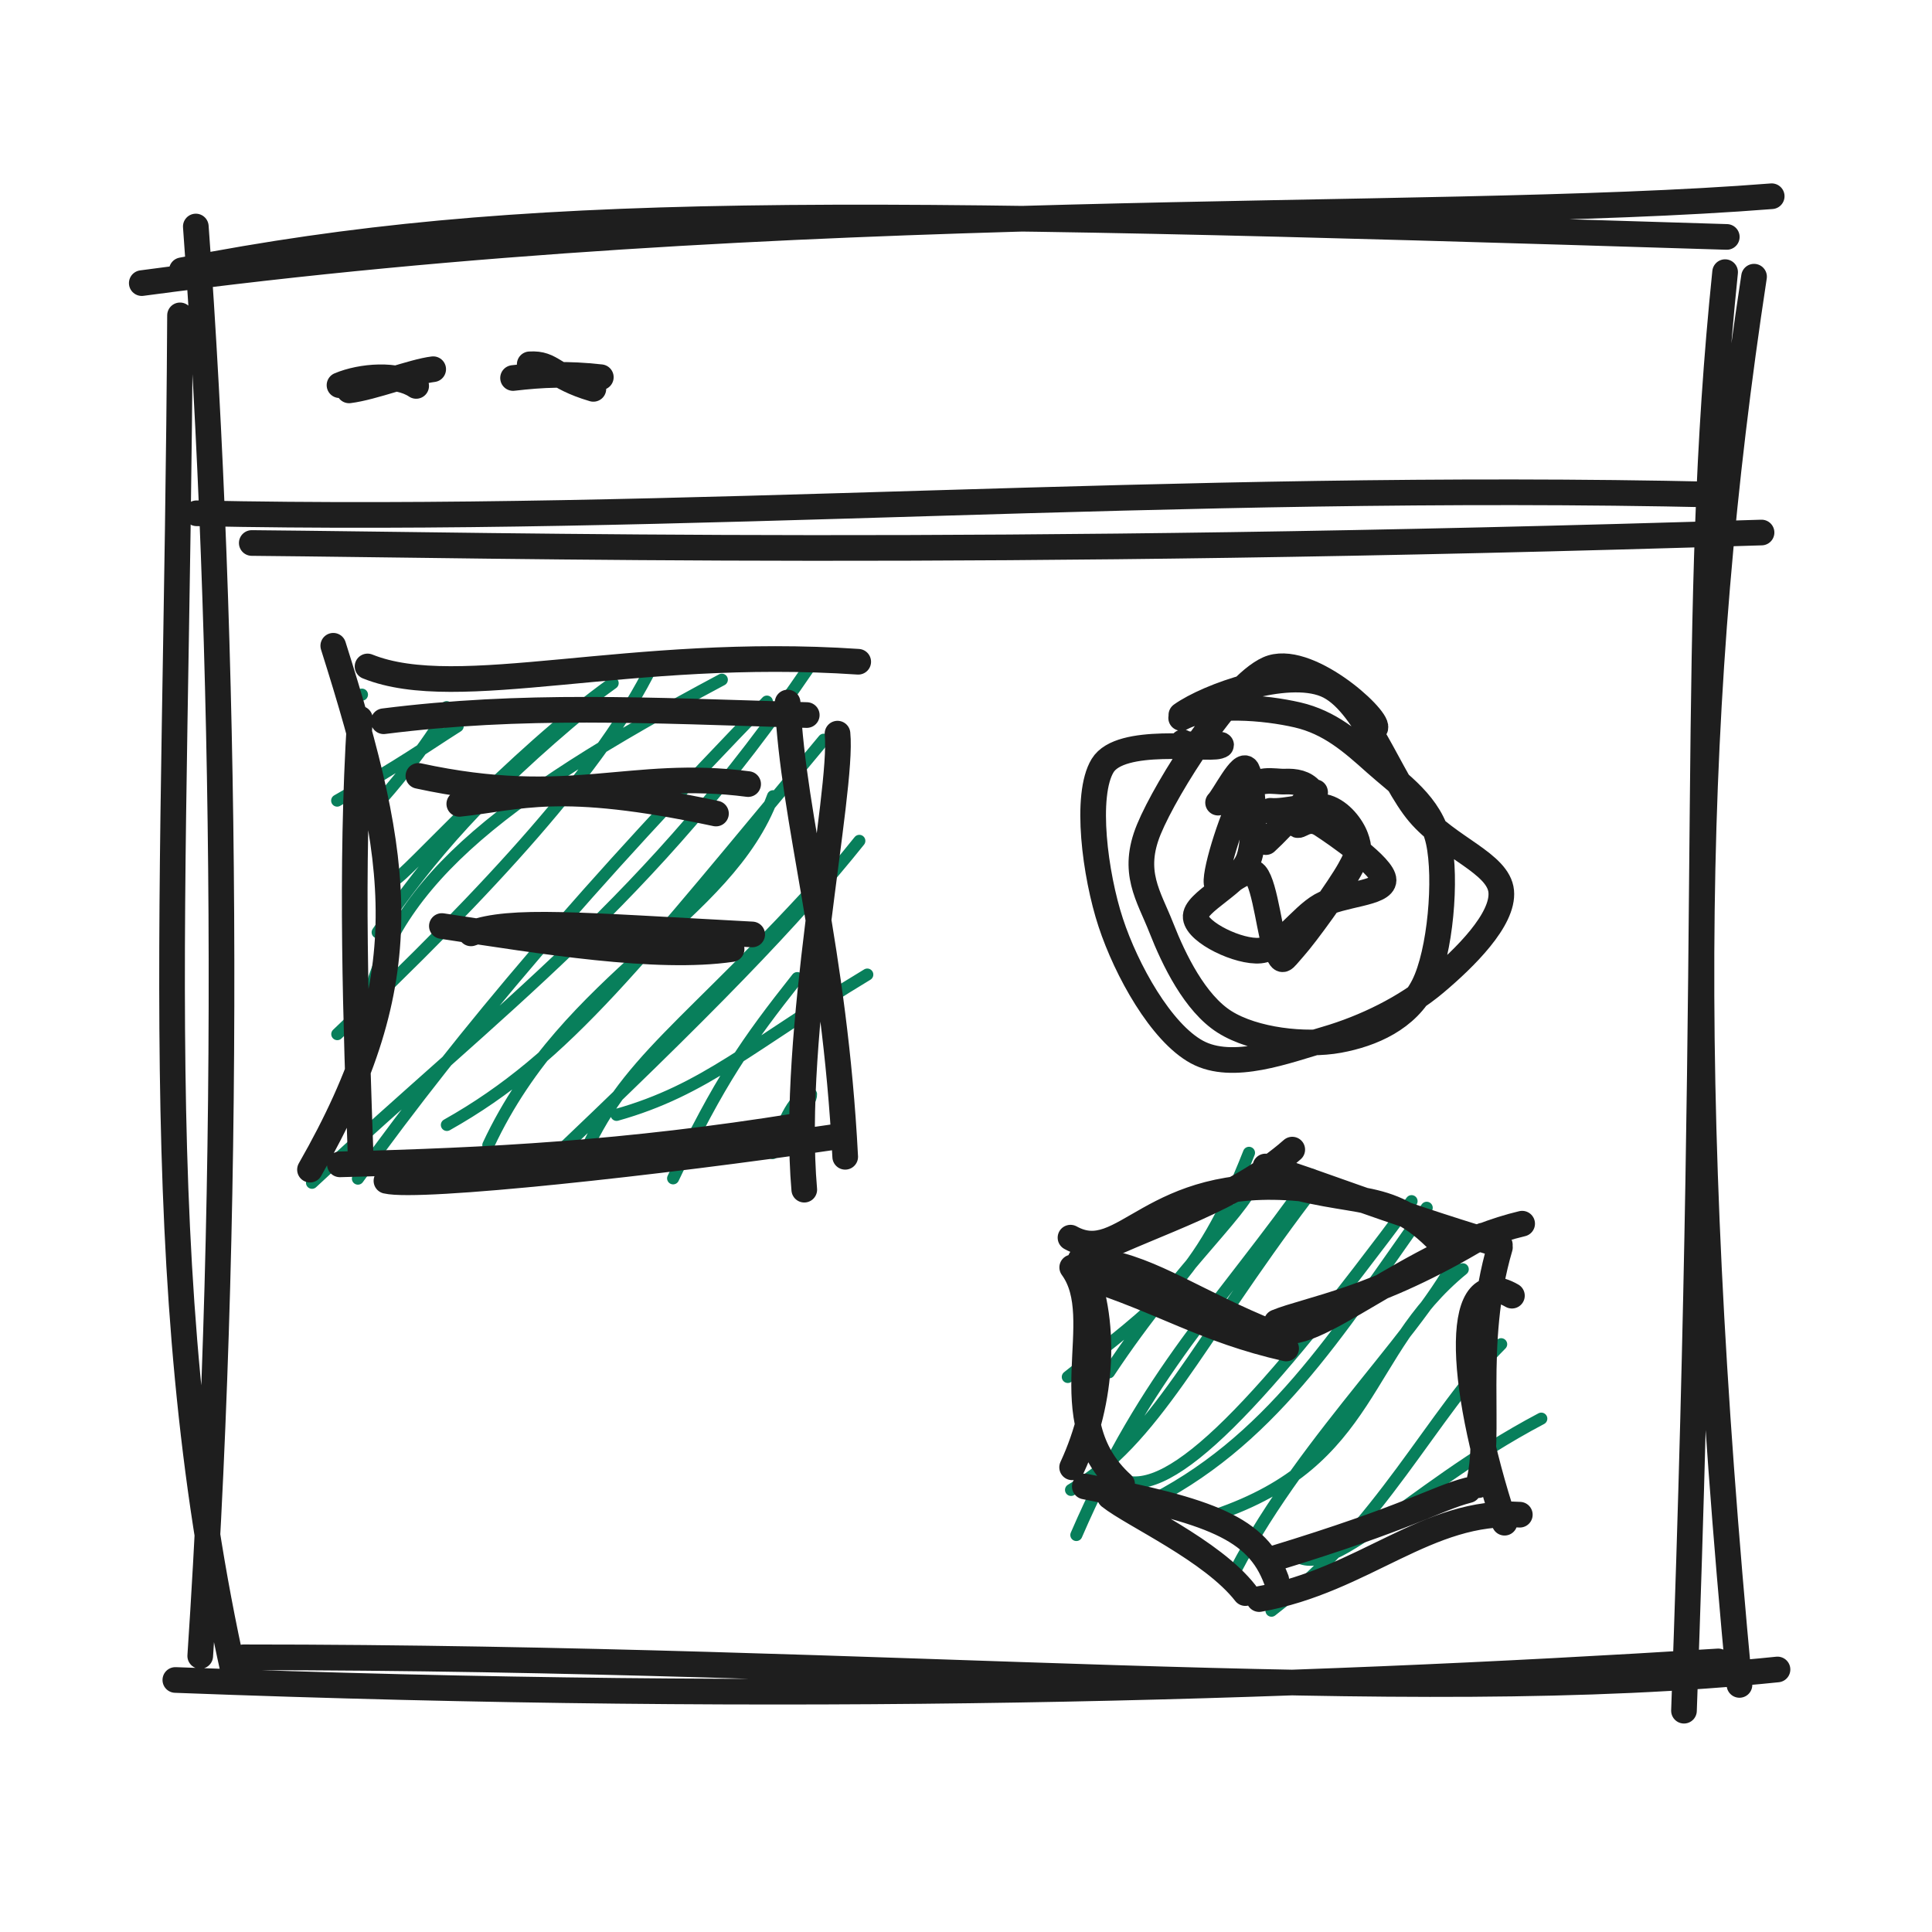
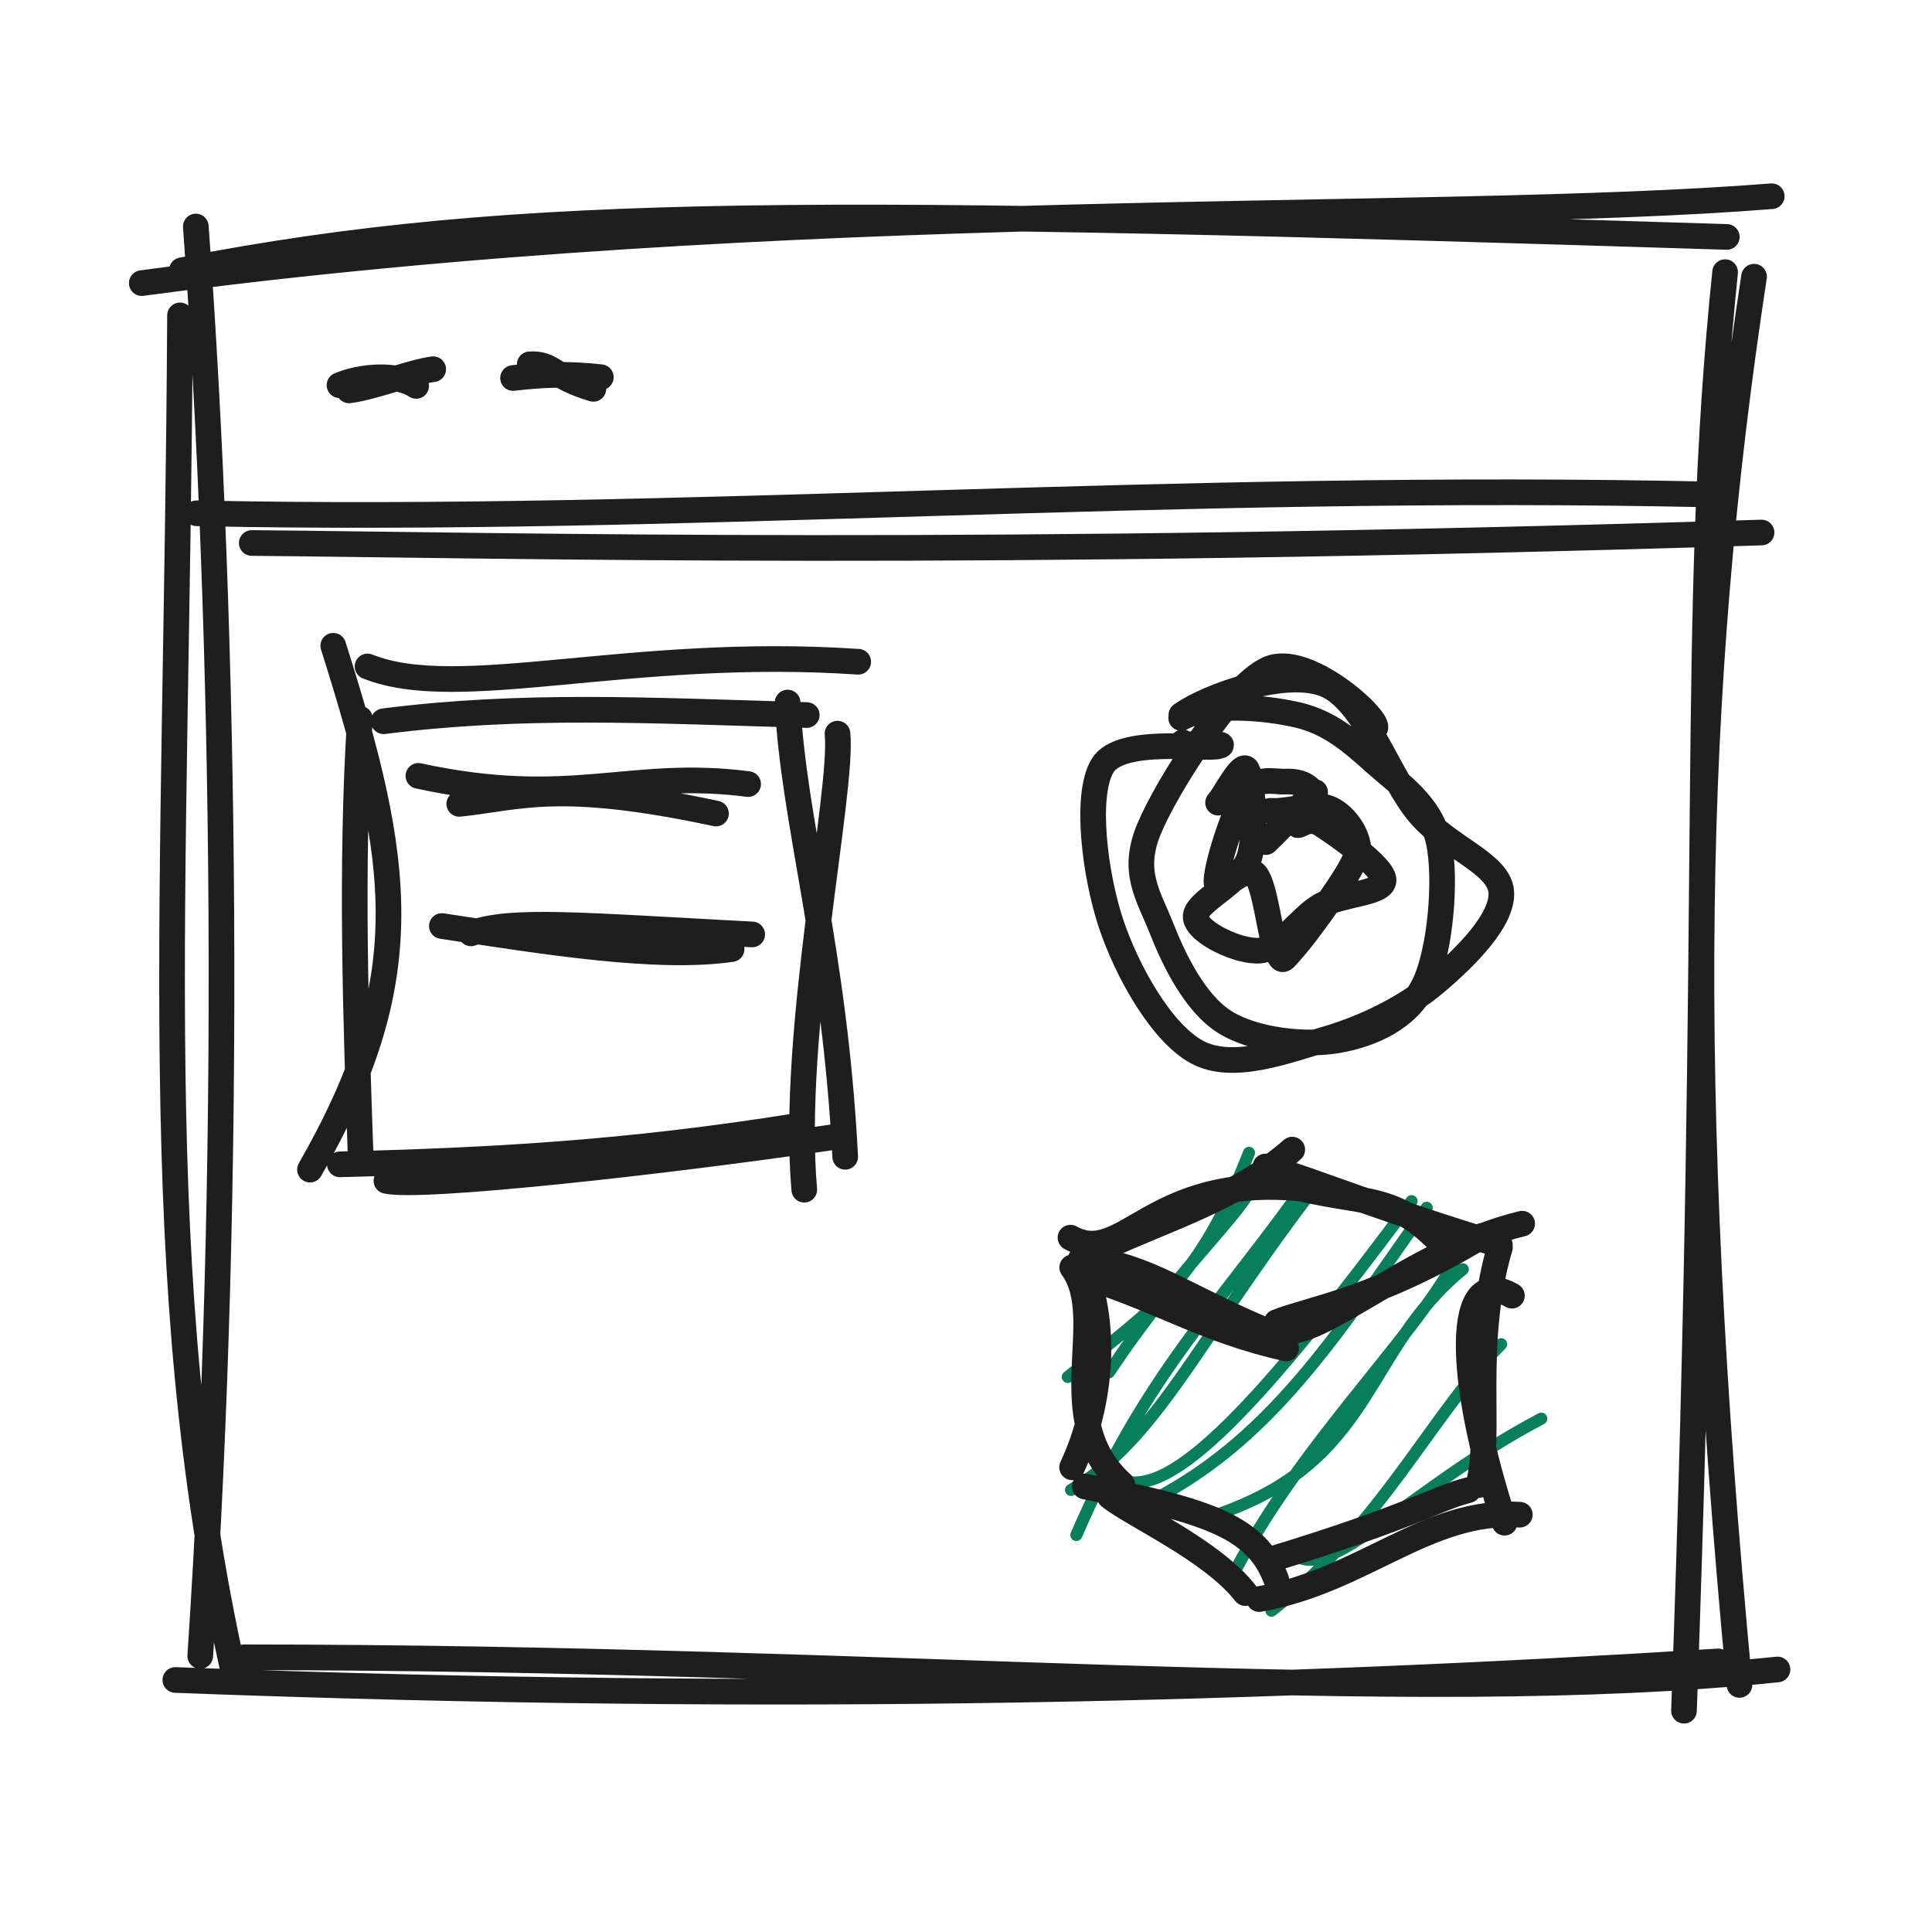
<svg xmlns="http://www.w3.org/2000/svg" width="128" height="128" viewBox="0 0 128 128" role="img">
  <path d="M9.393 18.757 C52.479 12.984, 94.006 14.851, 117.38 13.001 M12.047 17.907 C34.548 13.539, 54.753 13.837, 114.404 15.697 M114.293 18.03 C111.935 40.947, 113.585 57.766, 111.568 113.338 M116.21 18.331 C112.032 45.726, 111.488 71.768, 115.244 111.63 M117.764 110.607 C92.878 113.182, 59.568 109.8, 16.131 109.801 M113.843 110.073 C85.19 111.868, 52.759 112.866, 11.617 111.303 M15.488 110.854 C9.649 84.709, 11.71 60.423, 11.927 20.894 M13.266 109.712 C15.397 77.79, 14.961 42.11, 12.973 15.007" stroke="#1e1e1e" stroke-width="1.7" fill="none" stroke-linecap="round" stroke-linejoin="round" />
  <path d="M16.68 35.975 C34.413 36.136, 64.604 36.923, 116.707 35.281 M13.023 34.006 C45.337 34.686, 77.407 31.951, 113.704 32.769" stroke="#1e1e1e" stroke-width="1.7" fill="none" stroke-linecap="round" stroke-linejoin="round" />
  <path d="M23.128 25.864 C24.729 25.664, 27.344 24.624, 28.7 24.461 M22.493 25.519 C23.947 24.907, 26.328 24.724, 27.572 25.568" stroke="#1e1e1e" stroke-width="1.7" fill="none" stroke-linecap="round" stroke-linejoin="round" />
  <path d="M35.095 24.137 C36.615 24.046, 36.578 24.96, 39.313 25.763 M33.991 25.044 C35.976 24.813, 37.584 24.745, 39.806 24.991" stroke="#1e1e1e" stroke-width="1.7" fill="none" stroke-linecap="round" stroke-linejoin="round" />
-   <path d="M23.981 46.022 C23.981 46.022, 23.981 46.022, 23.981 46.022 M23.981 46.022 C23.981 46.022, 23.981 46.022, 23.981 46.022 M22.338 53.043 C26.773 50.522, 28.074 49.538, 30.323 48.112 M23.938 54.366 C26.437 51.922, 29.648 47.497, 29.592 46.85 M26.123 58.304 C26.79 58.129, 33.839 50.101, 40.59 45.259 M25.021 61.769 C28.491 56.705, 32.165 52.472, 38.89 46.912 M24.132 67.496 C25.596 58.832, 32.739 53.076, 47.823 45.032 M22.346 68.514 C32.543 58.859, 39.959 50.724, 43.188 44.136 M20.671 78.362 C33.274 66.645, 43.061 59.696, 53.643 44.148 M23.713 78.088 C30.765 68.295, 39.136 58.507, 50.809 46.483 M32.353 75.867 C37.62 64.586, 48.202 60.914, 51.214 52.752 M29.607 74.53 C37.6 70.037, 42.36 63.625, 54.575 49.008 M35.47 77.817 C47.089 66.825, 52.767 60.916, 56.933 55.709 M38.412 77.118 C41.412 70.092, 45.473 68.255, 55.018 57.632 M40.85 73.863 C46.723 72.213, 49.722 69.242, 57.46 64.568 M44.596 78.068 C47.663 71.622, 49.469 69.034, 52.82 64.801 M51.193 76.395 C51.648 75.034, 52.329 73.019, 53.348 72.508 M50.636 75.907 C52.491 74.956, 53.78 72.996, 53.734 72.498" stroke="#087f5b" stroke-width="0.8" fill="none" stroke-linecap="round" stroke-linejoin="round" />
  <path d="M24.351 44.154 C30.377 46.588, 41.699 42.818, 56.859 43.843 M25.418 47.784 C34.6 46.624, 42.754 47.053, 53.45 47.374 M55.487 48.606 C55.873 52.458, 52.381 68.456, 53.285 78.819 M52.182 46.545 C52.556 54.444, 55.286 62.843, 55.997 76.641 M55.58 75.284 C43.573 77.051, 27.81 78.754, 25.603 78.235 M52.88 74.587 C41.478 76.418, 32.458 76.892, 22.516 77.141 M20.537 77.492 C27.778 64.842, 26.649 57.218, 22.08 42.784 M23.906 76.973 C23.584 67.753, 23.215 57.586, 23.844 47.616" stroke="#1e1e1e" stroke-width="1.7" fill="none" stroke-linecap="round" stroke-linejoin="round" />
  <path d="M27.721 51.404 C37.812 53.596, 41.758 50.929, 49.566 51.947 M30.429 53.259 C34.427 52.842, 36.948 51.656, 47.435 53.899" stroke="#1e1e1e" stroke-width="1.7" fill="none" stroke-linecap="round" stroke-linejoin="round" />
  <path d="M31.203 61.838 C33.882 60.87, 38.215 61.293, 49.835 61.909 M29.275 61.352 C35.93 62.36, 43.509 63.605, 48.47 62.88" stroke="#1e1e1e" stroke-width="1.7" fill="none" stroke-linecap="round" stroke-linejoin="round" />
  <path d="M78.255 47.566 C80.18 46.543, 83.814 46.868, 85.958 47.364 C88.102 47.86, 89.558 49.145, 91.117 50.542 C92.676 51.94, 94.778 53.292, 95.313 55.751 C95.848 58.21, 95.431 63.103, 94.328 65.297 C93.225 67.49, 90.896 68.511, 88.696 68.912 C86.496 69.313, 83.088 68.942, 81.128 67.701 C79.169 66.461, 77.775 63.597, 76.94 61.469 C76.105 59.341, 74.94 57.79, 76.12 54.933 C77.301 52.076, 81.522 45.448, 84.023 44.327 C86.523 43.205, 91.282 47.482, 91.125 48.206 M78.268 47.371 C80.041 46.108, 85.208 44.266, 87.831 45.352 C90.455 46.439, 92.072 51.605, 94.01 53.889 C95.948 56.172, 99.28 57.182, 99.46 59.054 C99.639 60.925, 97.026 63.484, 95.088 65.117 C93.15 66.75, 90.465 68.085, 87.834 68.849 C85.203 69.613, 81.675 70.988, 79.3 69.7 C76.926 68.412, 74.629 64.286, 73.588 61.123 C72.546 57.96, 71.86 52.67, 73.052 50.721 C74.244 48.773, 79.856 49.69, 80.74 49.433 C81.624 49.177, 78.588 49.504, 78.356 49.184" stroke="#1e1e1e" stroke-width="1.7" fill="none" stroke-linecap="round" stroke-linejoin="round" />
  <path d="M84.163 53.717 C85.222 53.82, 86.952 53.205, 87.895 53.497 C88.838 53.789, 89.569 54.78, 89.821 55.469 C90.073 56.159, 90.088 56.415, 89.406 57.635 C88.724 58.856, 86.533 61.896, 85.73 62.793 C84.927 63.69, 85.014 63.829, 84.589 63.018 C84.163 62.207, 83.842 58.677, 83.177 57.925 C82.513 57.174, 80.709 59.406, 80.6 58.509 C80.491 57.612, 81.771 53.662, 82.523 52.541 C83.275 51.42, 84.392 51.813, 85.114 51.783 C85.835 51.752, 86.435 51.875, 86.851 52.357 M83.866 55.791 C85.09 54.673, 86.74 52.692, 87.083 52.491 C87.425 52.29, 85.844 54.232, 85.922 54.586 C86 54.94, 86.594 53.994, 87.551 54.615 C88.508 55.237, 91.671 57.417, 91.666 58.313 C91.661 59.21, 88.883 59.215, 87.519 59.992 C86.154 60.77, 84.864 62.844, 83.48 62.977 C82.097 63.109, 79.342 61.802, 79.219 60.786 C79.096 59.771, 82.175 58.515, 82.741 56.883 C83.307 55.251, 82.955 51.61, 82.615 50.992 C82.275 50.374, 81.096 52.793, 80.701 53.177" stroke="#1e1e1e" stroke-width="1.7" fill="none" stroke-linecap="round" stroke-linejoin="round" />
  <path d="M72.265 82.695 C72.265 82.695, 72.265 82.695, 72.265 82.695 M72.265 82.695 C72.265 82.695, 72.265 82.695, 72.265 82.695 M73.475 90.92 C78.39 83.497, 82.992 79.823, 83.147 77.987 M70.745 91.227 C76.657 86.478, 79.379 84.942, 82.749 76.377 M71.311 101.698 C76.014 90.829, 80.808 86.523, 86.934 77.837 M70.959 98.711 C76.562 95.402, 79.235 89.061, 86.579 79.355 M74.265 98.043 C77.619 99.396, 83.66 92.846, 93.519 79.58 M75.718 99.714 C84.12 95.634, 88.518 88.473, 94.523 80.018 M80.502 100.393 C91.137 96.788, 90.238 89.556, 96.911 84.093 M81.843 104.051 C86.535 95.061, 94.866 87.501, 96.934 82.39 M85.389 102.591 C87.561 105.609, 92.918 98.837, 102.115 93.989 M84.239 106.713 C91.484 101.131, 94.901 93.608, 99.456 89.058" stroke="#087f5b" stroke-width="0.8" fill="none" stroke-linecap="round" stroke-linejoin="round" />
  <path d="M70.923 81.998 C74.493 83.984, 76.18 77.81, 86.128 78.736 M72.373 83.023 C76.752 80.897, 81.819 79.511, 85.615 76.165 M83.825 78.072 C90.066 80.133, 92.023 78.536, 95.777 82.711 M83.837 77.284 C87.162 78.278, 91.421 80.069, 99.369 82.474 M100.169 85.842 C96.376 83.662, 96.488 91.161, 99.681 100.883 M99.373 82.644 C97.473 89.096, 98.868 95.207, 97.937 98.397 M100.692 100.353 C94.593 99.951, 90.352 104.715, 83.423 105.943 M97.276 98.727 C95.093 99.293, 93.448 100.496, 84.346 103.272 M82.509 105.546 C80.296 102.71, 75.056 100.371, 73.528 99.152 M84.554 104.652 C83.283 101.247, 80.261 100.111, 71.872 98.484 M74.342 98.328 C69.555 93.996, 73.568 87.422, 71.037 83.969 M71.031 97.213 C73.091 92.79, 73.386 87.408, 71.586 83.456" stroke="#1e1e1e" stroke-width="1.7" fill="none" stroke-linecap="round" stroke-linejoin="round" />
  <path d="M71.884 84.575 C76.947 86.158, 79.809 88.12, 85.209 89.34 M72.978 83.579 C76.334 84.095, 79.33 86.337, 84.292 88.323 M84.663 87.985 C86.651 89.443, 93.499 82.812, 100.846 81.072 M84.581 87.599 C86.605 86.763, 91.172 86.145, 98.24 81.863" stroke="#1e1e1e" stroke-width="1.7" fill="none" stroke-linecap="round" stroke-linejoin="round" />
</svg>
